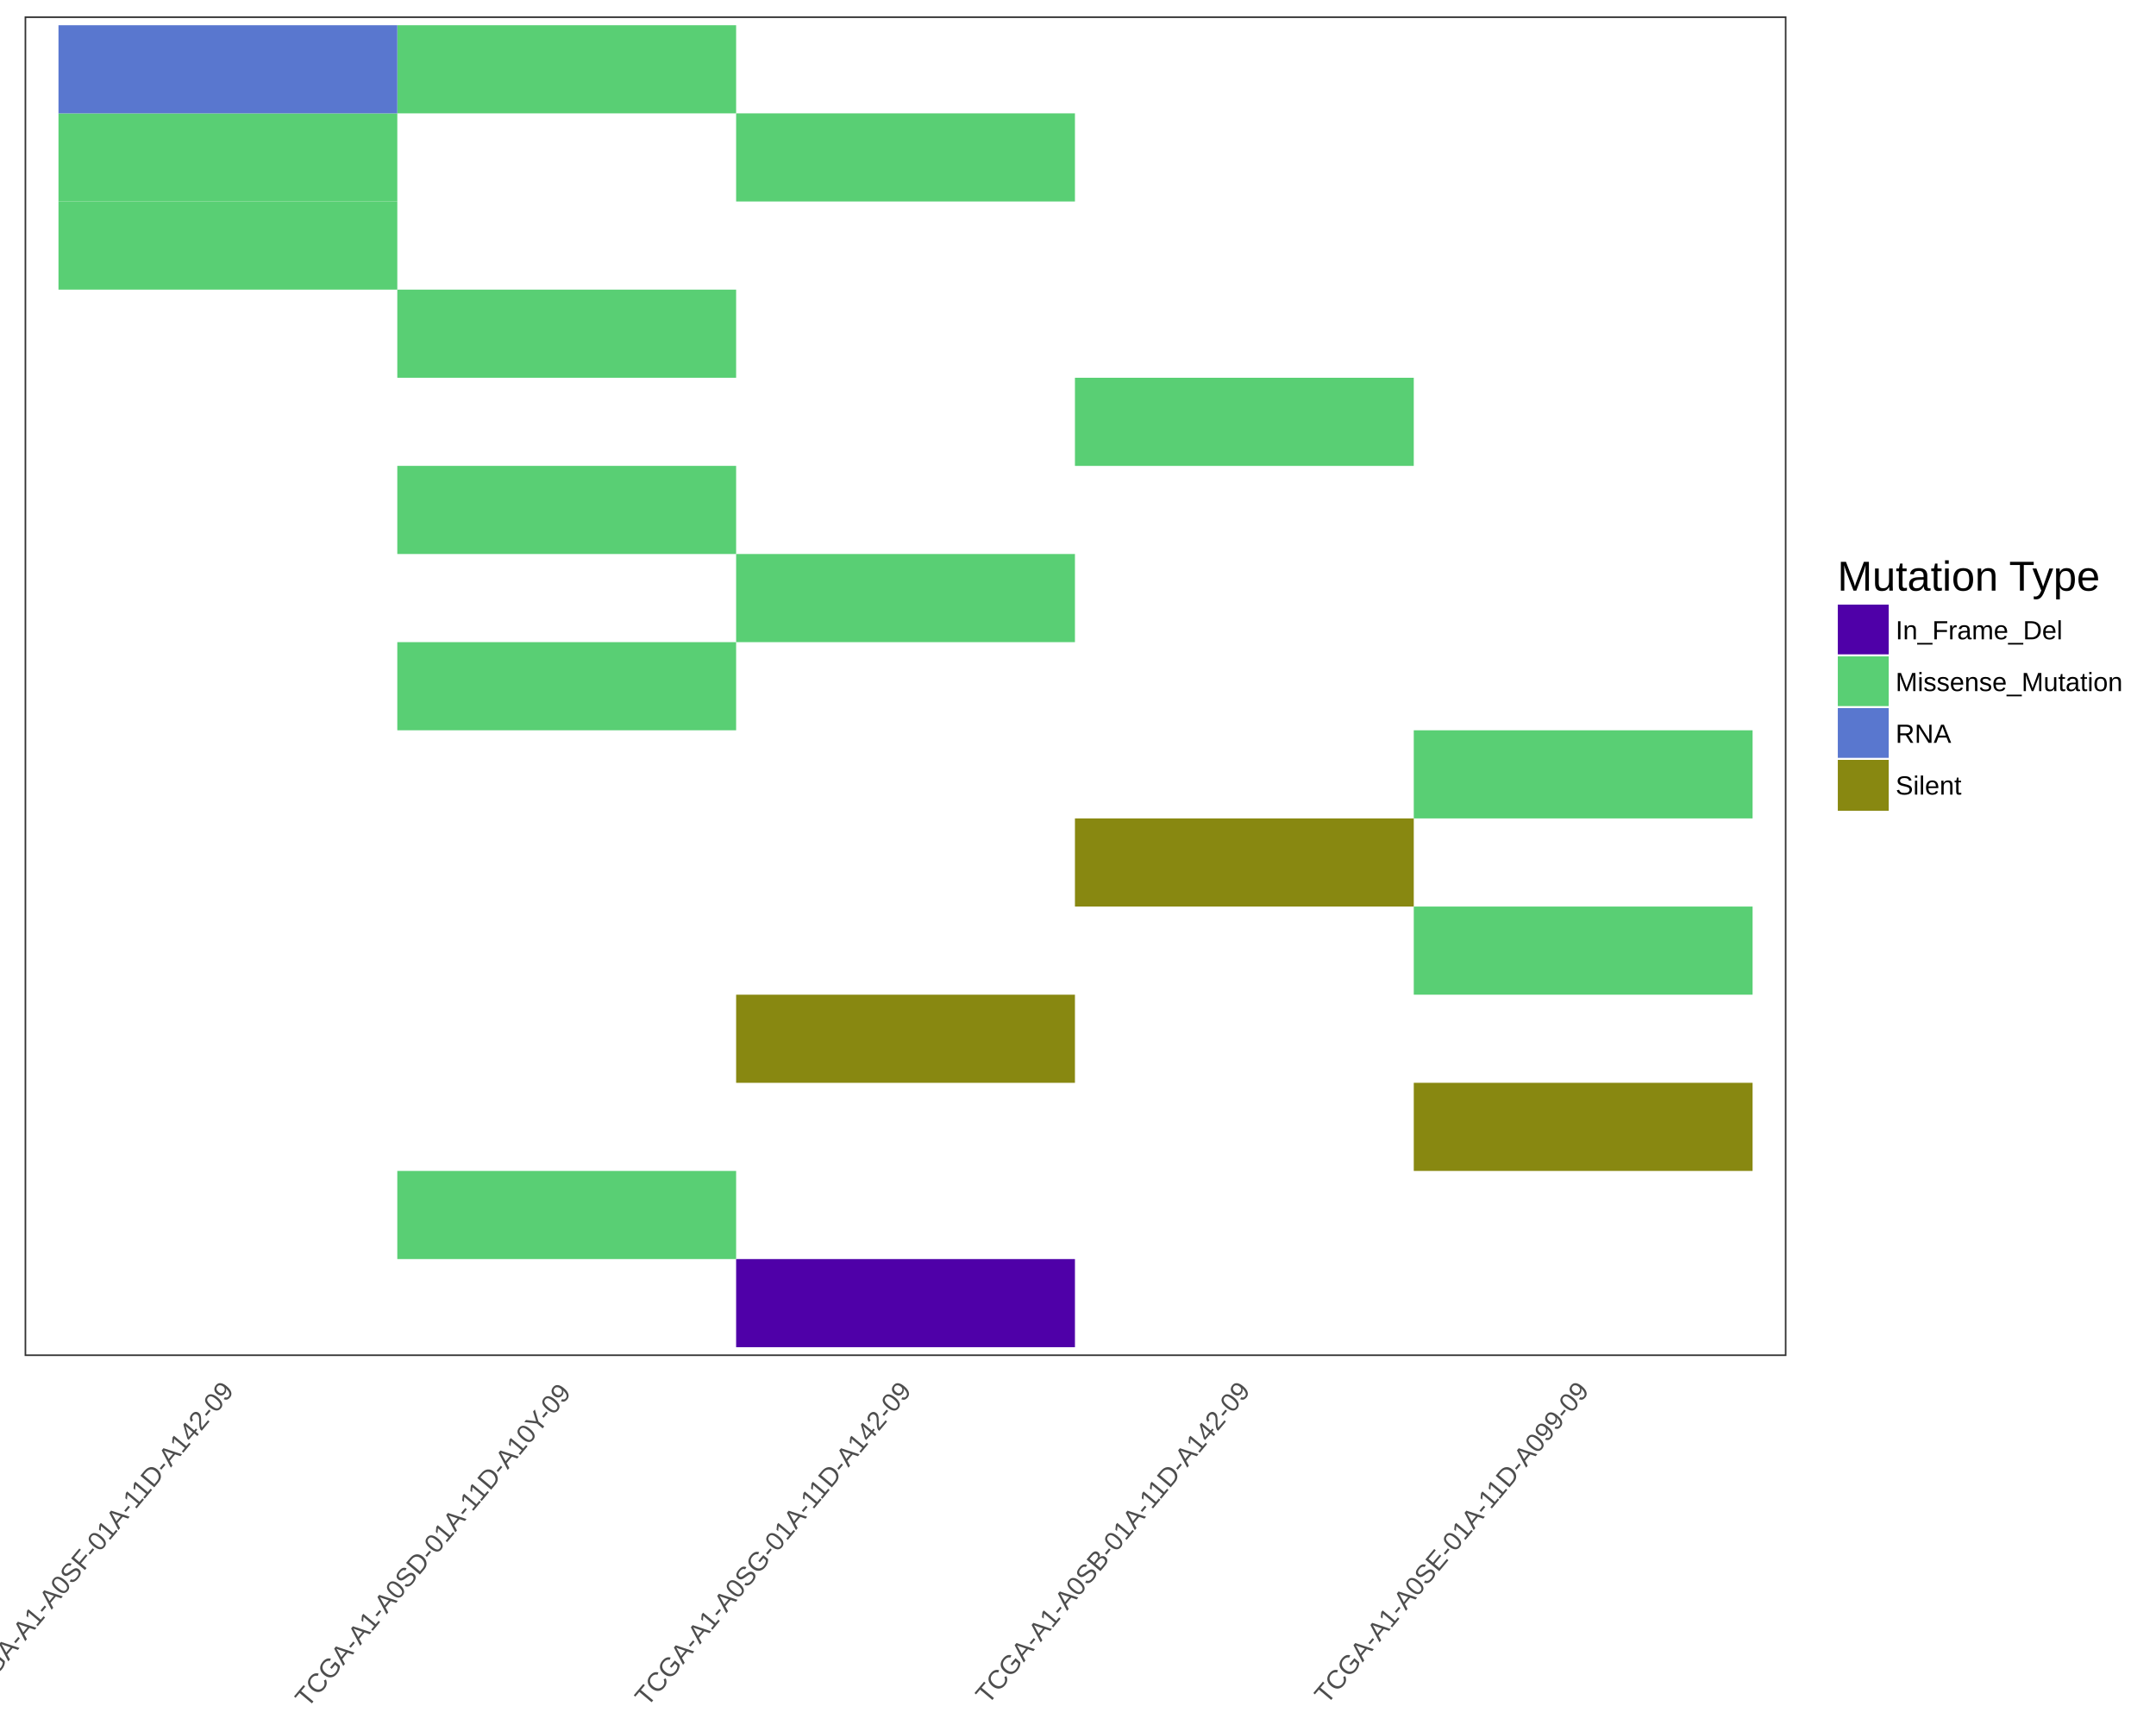
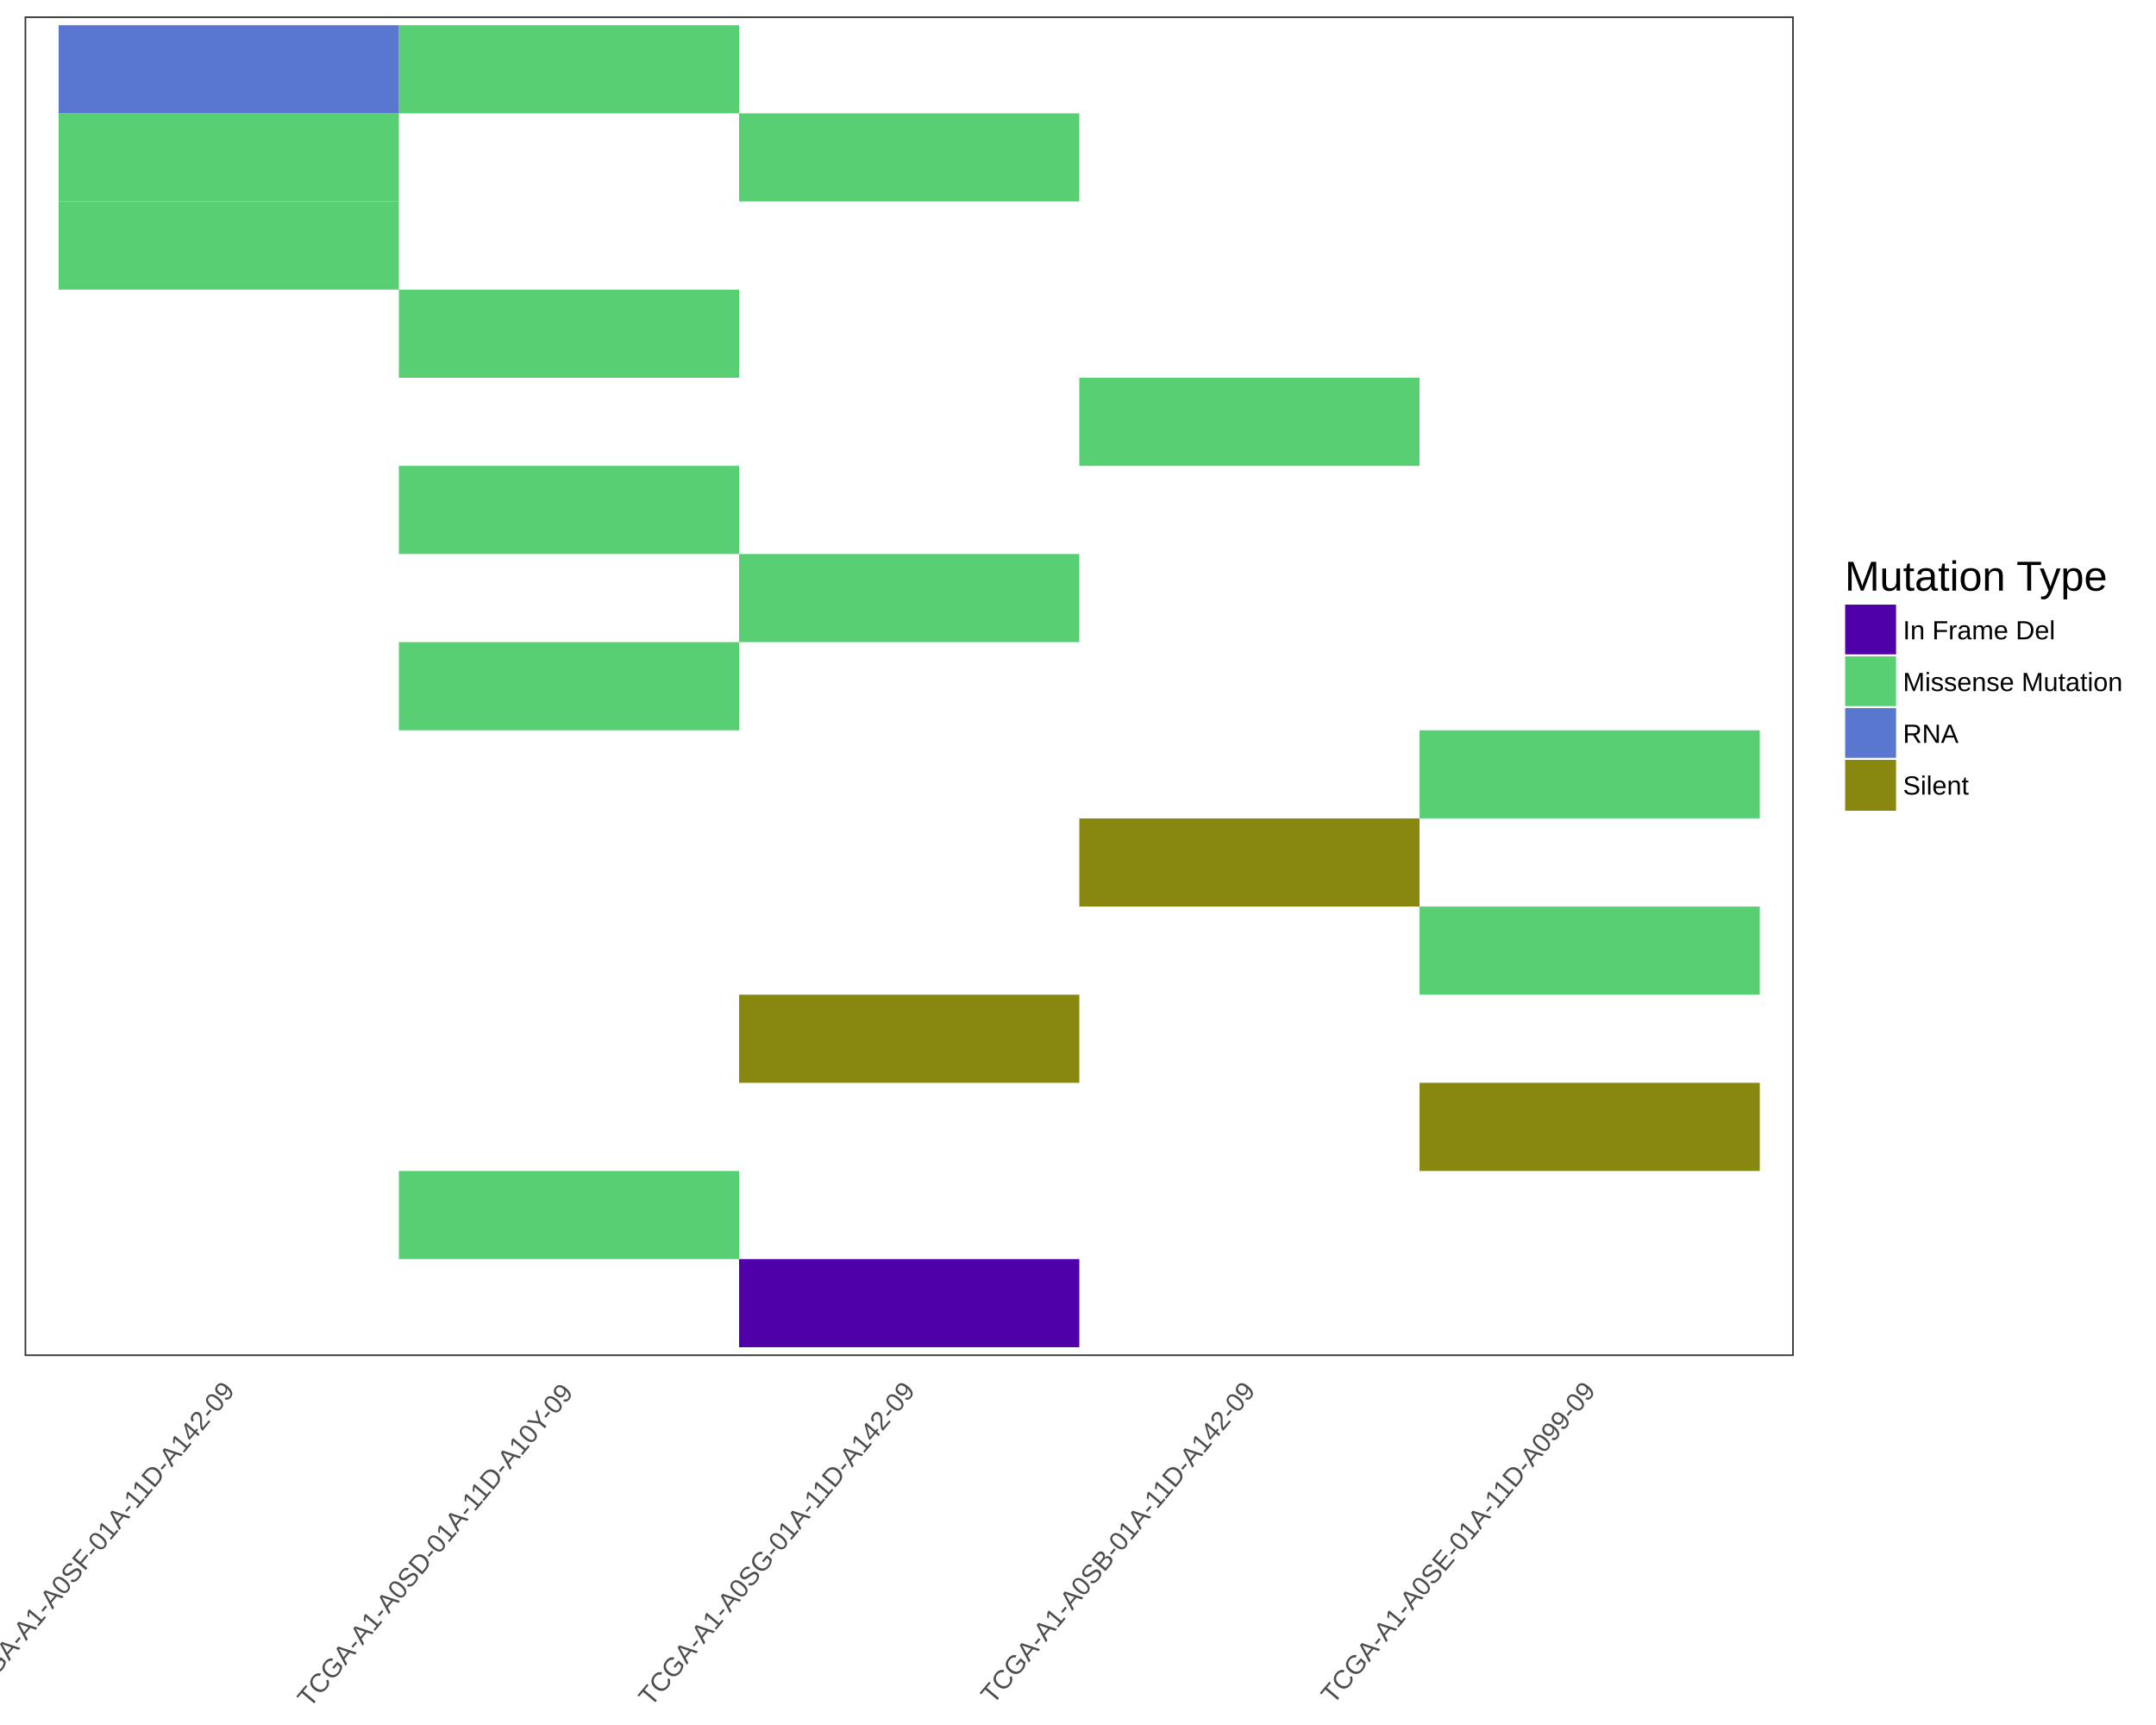
<svg xmlns="http://www.w3.org/2000/svg" viewBox="0 0 720.00 576.00">
  <defs>
    <style type="text/css">
    line, polyline, path, rect, circle {
      fill: none;
      stroke: #000000;
      stroke-linecap: round;
      stroke-linejoin: round;
      stroke-miterlimit: 10.00;
    }
  </style>
  </defs>
  <rect width="100%" height="100%" style="stroke: none; fill: #FFFFFF;" />
  <rect x="0.00" y="0.00" width="720.00" height="576.00" style="stroke-width: 1.07; stroke: #FFFFFF; fill: #FFFFFF;" />
  <defs>
-     <clipPath id="cpOC4yMTkxOHw1OTYuNTg5fDQ1Mi43OTN8NS40Nzk0NQ==">
-       <rect x="8.22" y="5.48" width="588.37" height="447.31" />
+     <clipPath id="cpOC4yMTkxOHw1OTkuMDM5fDQ1Mi43OTN8NS40Nzk0NQ==">
+       <rect x="8.22" y="5.48" width="590.82" height="447.31" />
    </clipPath>
  </defs>
-   <rect x="8.22" y="5.48" width="588.37" height="447.31" style="stroke-width: 1.07; stroke: #FFFFFF; fill: #FFFFFF;" clip-path="url(#cpOC4yMTkxOHw1OTYuNTg5fDQ1Mi43OTN8NS40Nzk0NQ==)" />
-   <rect x="358.98" y="273.28" width="113.15" height="29.43" style="stroke-width: 0.21; stroke: none; stroke-linecap: butt; fill: #888811;" clip-path="url(#cpOC4yMTkxOHw1OTYuNTg5fDQ1Mi43OTN8NS40Nzk0NQ==)" />
-   <rect x="358.98" y="126.14" width="113.15" height="29.43" style="stroke-width: 0.21; stroke: none; stroke-linecap: butt; fill: #59CF74;" clip-path="url(#cpOC4yMTkxOHw1OTYuNTg5fDQ1Mi43OTN8NS40Nzk0NQ==)" />
-   <rect x="132.68" y="8.42" width="113.15" height="29.43" style="stroke-width: 0.21; stroke: none; stroke-linecap: butt; fill: #59CF74;" clip-path="url(#cpOC4yMTkxOHw1OTYuNTg5fDQ1Mi43OTN8NS40Nzk0NQ==)" />
-   <rect x="132.68" y="390.99" width="113.15" height="29.43" style="stroke-width: 0.21; stroke: none; stroke-linecap: butt; fill: #59CF74;" clip-path="url(#cpOC4yMTkxOHw1OTYuNTg5fDQ1Mi43OTN8NS40Nzk0NQ==)" />
-   <rect x="132.68" y="214.42" width="113.15" height="29.43" style="stroke-width: 0.21; stroke: none; stroke-linecap: butt; fill: #59CF74;" clip-path="url(#cpOC4yMTkxOHw1OTYuNTg5fDQ1Mi43OTN8NS40Nzk0NQ==)" />
-   <rect x="132.68" y="155.56" width="113.15" height="29.43" style="stroke-width: 0.21; stroke: none; stroke-linecap: butt; fill: #59CF74;" clip-path="url(#cpOC4yMTkxOHw1OTYuNTg5fDQ1Mi43OTN8NS40Nzk0NQ==)" />
-   <rect x="132.68" y="96.71" width="113.15" height="29.43" style="stroke-width: 0.21; stroke: none; stroke-linecap: butt; fill: #59CF74;" clip-path="url(#cpOC4yMTkxOHw1OTYuNTg5fDQ1Mi43OTN8NS40Nzk0NQ==)" />
-   <rect x="472.13" y="361.56" width="113.15" height="29.43" style="stroke-width: 0.21; stroke: none; stroke-linecap: butt; fill: #888811;" clip-path="url(#cpOC4yMTkxOHw1OTYuNTg5fDQ1Mi43OTN8NS40Nzk0NQ==)" />
-   <rect x="472.13" y="302.71" width="113.15" height="29.43" style="stroke-width: 0.21; stroke: none; stroke-linecap: butt; fill: #59CF74;" clip-path="url(#cpOC4yMTkxOHw1OTYuNTg5fDQ1Mi43OTN8NS40Nzk0NQ==)" />
-   <rect x="472.13" y="243.85" width="113.15" height="29.43" style="stroke-width: 0.21; stroke: none; stroke-linecap: butt; fill: #59CF74;" clip-path="url(#cpOC4yMTkxOHw1OTYuNTg5fDQ1Mi43OTN8NS40Nzk0NQ==)" />
-   <rect x="19.53" y="37.85" width="113.15" height="29.43" style="stroke-width: 0.21; stroke: none; stroke-linecap: butt; fill: #59CF74;" clip-path="url(#cpOC4yMTkxOHw1OTYuNTg5fDQ1Mi43OTN8NS40Nzk0NQ==)" />
-   <rect x="19.53" y="8.42" width="113.15" height="29.43" style="stroke-width: 0.21; stroke: none; stroke-linecap: butt; fill: #5977CF;" clip-path="url(#cpOC4yMTkxOHw1OTYuNTg5fDQ1Mi43OTN8NS40Nzk0NQ==)" />
-   <rect x="19.53" y="67.28" width="113.15" height="29.43" style="stroke-width: 0.21; stroke: none; stroke-linecap: butt; fill: #59CF74;" clip-path="url(#cpOC4yMTkxOHw1OTYuNTg5fDQ1Mi43OTN8NS40Nzk0NQ==)" />
-   <rect x="245.83" y="37.85" width="113.15" height="29.43" style="stroke-width: 0.21; stroke: none; stroke-linecap: butt; fill: #59CF74;" clip-path="url(#cpOC4yMTkxOHw1OTYuNTg5fDQ1Mi43OTN8NS40Nzk0NQ==)" />
-   <rect x="245.83" y="420.42" width="113.15" height="29.43" style="stroke-width: 0.21; stroke: none; stroke-linecap: butt; fill: #4F00A8;" clip-path="url(#cpOC4yMTkxOHw1OTYuNTg5fDQ1Mi43OTN8NS40Nzk0NQ==)" />
-   <rect x="245.83" y="332.14" width="113.15" height="29.43" style="stroke-width: 0.21; stroke: none; stroke-linecap: butt; fill: #888811;" clip-path="url(#cpOC4yMTkxOHw1OTYuNTg5fDQ1Mi43OTN8NS40Nzk0NQ==)" />
-   <rect x="245.83" y="184.99" width="113.15" height="29.43" style="stroke-width: 0.21; stroke: none; stroke-linecap: butt; fill: #59CF74;" clip-path="url(#cpOC4yMTkxOHw1OTYuNTg5fDQ1Mi43OTN8NS40Nzk0NQ==)" />
-   <rect x="8.22" y="5.48" width="588.37" height="447.31" style="stroke-width: 1.07; stroke: #333333;" clip-path="url(#cpOC4yMTkxOHw1OTYuNTg5fDQ1Mi43OTN8NS40Nzk0NQ==)" />
+   <rect x="8.22" y="5.48" width="590.82" height="447.31" style="stroke-width: 1.07; stroke: #FFFFFF; fill: #FFFFFF;" clip-path="url(#cpOC4yMTkxOHw1OTkuMDM5fDQ1Mi43OTN8NS40Nzk0NQ==)" />
+   <rect x="360.44" y="273.28" width="113.62" height="29.43" style="stroke-width: 0.21; stroke: none; stroke-linecap: butt; fill: #888811;" clip-path="url(#cpOC4yMTkxOHw1OTkuMDM5fDQ1Mi43OTN8NS40Nzk0NQ==)" />
+   <rect x="360.44" y="126.14" width="113.62" height="29.43" style="stroke-width: 0.21; stroke: none; stroke-linecap: butt; fill: #59CF74;" clip-path="url(#cpOC4yMTkxOHw1OTkuMDM5fDQ1Mi43OTN8NS40Nzk0NQ==)" />
+   <rect x="133.20" y="8.42" width="113.62" height="29.43" style="stroke-width: 0.21; stroke: none; stroke-linecap: butt; fill: #59CF74;" clip-path="url(#cpOC4yMTkxOHw1OTkuMDM5fDQ1Mi43OTN8NS40Nzk0NQ==)" />
+   <rect x="133.20" y="390.99" width="113.62" height="29.43" style="stroke-width: 0.21; stroke: none; stroke-linecap: butt; fill: #59CF74;" clip-path="url(#cpOC4yMTkxOHw1OTkuMDM5fDQ1Mi43OTN8NS40Nzk0NQ==)" />
+   <rect x="133.20" y="214.42" width="113.62" height="29.43" style="stroke-width: 0.21; stroke: none; stroke-linecap: butt; fill: #59CF74;" clip-path="url(#cpOC4yMTkxOHw1OTkuMDM5fDQ1Mi43OTN8NS40Nzk0NQ==)" />
+   <rect x="133.20" y="155.56" width="113.62" height="29.43" style="stroke-width: 0.21; stroke: none; stroke-linecap: butt; fill: #59CF74;" clip-path="url(#cpOC4yMTkxOHw1OTkuMDM5fDQ1Mi43OTN8NS40Nzk0NQ==)" />
+   <rect x="133.20" y="96.71" width="113.62" height="29.43" style="stroke-width: 0.21; stroke: none; stroke-linecap: butt; fill: #59CF74;" clip-path="url(#cpOC4yMTkxOHw1OTkuMDM5fDQ1Mi43OTN8NS40Nzk0NQ==)" />
+   <rect x="474.06" y="361.56" width="113.62" height="29.43" style="stroke-width: 0.21; stroke: none; stroke-linecap: butt; fill: #888811;" clip-path="url(#cpOC4yMTkxOHw1OTkuMDM5fDQ1Mi43OTN8NS40Nzk0NQ==)" />
+   <rect x="474.06" y="302.71" width="113.62" height="29.43" style="stroke-width: 0.21; stroke: none; stroke-linecap: butt; fill: #59CF74;" clip-path="url(#cpOC4yMTkxOHw1OTkuMDM5fDQ1Mi43OTN8NS40Nzk0NQ==)" />
+   <rect x="474.06" y="243.85" width="113.62" height="29.43" style="stroke-width: 0.21; stroke: none; stroke-linecap: butt; fill: #59CF74;" clip-path="url(#cpOC4yMTkxOHw1OTkuMDM5fDQ1Mi43OTN8NS40Nzk0NQ==)" />
+   <rect x="19.58" y="37.85" width="113.62" height="29.43" style="stroke-width: 0.21; stroke: none; stroke-linecap: butt; fill: #59CF74;" clip-path="url(#cpOC4yMTkxOHw1OTkuMDM5fDQ1Mi43OTN8NS40Nzk0NQ==)" />
+   <rect x="19.58" y="8.42" width="113.62" height="29.43" style="stroke-width: 0.21; stroke: none; stroke-linecap: butt; fill: #5977CF;" clip-path="url(#cpOC4yMTkxOHw1OTkuMDM5fDQ1Mi43OTN8NS40Nzk0NQ==)" />
+   <rect x="19.58" y="67.28" width="113.62" height="29.43" style="stroke-width: 0.21; stroke: none; stroke-linecap: butt; fill: #59CF74;" clip-path="url(#cpOC4yMTkxOHw1OTkuMDM5fDQ1Mi43OTN8NS40Nzk0NQ==)" />
+   <rect x="246.82" y="37.85" width="113.62" height="29.43" style="stroke-width: 0.21; stroke: none; stroke-linecap: butt; fill: #59CF74;" clip-path="url(#cpOC4yMTkxOHw1OTkuMDM5fDQ1Mi43OTN8NS40Nzk0NQ==)" />
+   <rect x="246.82" y="420.42" width="113.62" height="29.43" style="stroke-width: 0.21; stroke: none; stroke-linecap: butt; fill: #4F00A8;" clip-path="url(#cpOC4yMTkxOHw1OTkuMDM5fDQ1Mi43OTN8NS40Nzk0NQ==)" />
+   <rect x="246.82" y="332.14" width="113.62" height="29.43" style="stroke-width: 0.21; stroke: none; stroke-linecap: butt; fill: #888811;" clip-path="url(#cpOC4yMTkxOHw1OTkuMDM5fDQ1Mi43OTN8NS40Nzk0NQ==)" />
+   <rect x="246.82" y="184.99" width="113.62" height="29.43" style="stroke-width: 0.21; stroke: none; stroke-linecap: butt; fill: #59CF74;" clip-path="url(#cpOC4yMTkxOHw1OTkuMDM5fDQ1Mi43OTN8NS40Nzk0NQ==)" />
+   <rect x="8.22" y="5.48" width="590.82" height="447.31" style="stroke-width: 1.07; stroke: #333333;" clip-path="url(#cpOC4yMTkxOHw1OTkuMDM5fDQ1Mi43OTN8NS40Nzk0NQ==)" />
  <defs>
    <clipPath id="cpMHw3MjB8NTc2fDA=">
      <rect x="0.00" y="0.00" width="720.00" height="576.00" />
    </clipPath>
  </defs>
  <g clip-path="url(#cpMHw3MjB8NTc2fDA=)">
-     <text transform="translate(-9.18,568.99) rotate(-50)" style="font-size: 8.80px; fill: #4D4D4D; font-family: Liberation Sans;" textLength="140.05px" lengthAdjust="spacingAndGlyphs">TCGA-A1-A0SF-01A-11D-A142-09</text>
+     <text transform="translate(-8.89,568.99) rotate(-50)" style="font-size: 8.80px; fill: #4D4D4D; font-family: Liberation Sans;" textLength="140.05px" lengthAdjust="spacingAndGlyphs">TCGA-A1-A0SF-01A-11D-A142-09</text>
  </g>
  <g clip-path="url(#cpMHw3MjB8NTc2fDA=)">
-     <text transform="translate(102.69,570.52) rotate(-50)" style="font-size: 8.80px; fill: #4D4D4D; font-family: Liberation Sans;" textLength="142.05px" lengthAdjust="spacingAndGlyphs">TCGA-A1-A0SD-01A-11D-A10Y-09</text>
+     <text transform="translate(103.44,570.52) rotate(-50)" style="font-size: 8.80px; fill: #4D4D4D; font-family: Liberation Sans;" textLength="142.05px" lengthAdjust="spacingAndGlyphs">TCGA-A1-A0SD-01A-11D-A10Y-09</text>
  </g>
  <g clip-path="url(#cpMHw3MjB8NTc2fDA=)">
-     <text transform="translate(216.15,570.14) rotate(-50)" style="font-size: 8.80px; fill: #4D4D4D; font-family: Liberation Sans;" textLength="141.56px" lengthAdjust="spacingAndGlyphs">TCGA-A1-A0SG-01A-11D-A142-09</text>
+     <text transform="translate(217.38,570.14) rotate(-50)" style="font-size: 8.80px; fill: #4D4D4D; font-family: Liberation Sans;" textLength="141.56px" lengthAdjust="spacingAndGlyphs">TCGA-A1-A0SG-01A-11D-A142-09</text>
  </g>
  <g clip-path="url(#cpMHw3MjB8NTc2fDA=)">
-     <text transform="translate(329.94,569.38) rotate(-50)" style="font-size: 8.80px; fill: #4D4D4D; font-family: Liberation Sans;" textLength="140.56px" lengthAdjust="spacingAndGlyphs">TCGA-A1-A0SB-01A-11D-A142-09</text>
+     <text transform="translate(331.64,569.38) rotate(-50)" style="font-size: 8.80px; fill: #4D4D4D; font-family: Liberation Sans;" textLength="140.56px" lengthAdjust="spacingAndGlyphs">TCGA-A1-A0SB-01A-11D-A142-09</text>
  </g>
  <g clip-path="url(#cpMHw3MjB8NTc2fDA=)">
-     <text transform="translate(443.09,569.38) rotate(-50)" style="font-size: 8.80px; fill: #4D4D4D; font-family: Liberation Sans;" textLength="140.56px" lengthAdjust="spacingAndGlyphs">TCGA-A1-A0SE-01A-11D-A099-09</text>
+     <text transform="translate(445.26,569.38) rotate(-50)" style="font-size: 8.80px; fill: #4D4D4D; font-family: Liberation Sans;" textLength="140.56px" lengthAdjust="spacingAndGlyphs">TCGA-A1-A0SE-01A-11D-A099-09</text>
  </g>
-   <rect x="607.93" y="181.74" width="106.59" height="94.80" style="stroke-width: 1.07; stroke: none; fill: #FFFFFF;" clip-path="url(#cpMHw3MjB8NTc2fDA=)" />
+   <rect x="610.38" y="181.74" width="104.14" height="94.80" style="stroke-width: 1.07; stroke: none; fill: #FFFFFF;" clip-path="url(#cpMHw3MjB8NTc2fDA=)" />
  <g clip-path="url(#cpMHw3MjB8NTc2fDA=)">
-     <text x="613.60" y="197.23" style="font-size: 14.00px; font-family: Liberation Sans;" textLength="88.71px" lengthAdjust="spacingAndGlyphs">Mutation Type</text>
+     <text x="616.05" y="197.23" style="font-size: 14.00px; font-family: Liberation Sans;" textLength="88.71px" lengthAdjust="spacingAndGlyphs">Mutation Type</text>
  </g>
-   <rect x="613.60" y="201.75" width="17.28" height="17.28" style="stroke-width: 1.07; stroke: #FFFFFF; fill: #F2F2F2;" clip-path="url(#cpMHw3MjB8NTc2fDA=)" />
-   <rect x="613.74" y="201.89" width="17.00" height="17.00" style="stroke-width: 0.21; stroke: none; stroke-linejoin: miter; fill: #4F00A8;" clip-path="url(#cpMHw3MjB8NTc2fDA=)" />
-   <rect x="613.60" y="219.03" width="17.28" height="17.28" style="stroke-width: 1.07; stroke: #FFFFFF; fill: #F2F2F2;" clip-path="url(#cpMHw3MjB8NTc2fDA=)" />
-   <rect x="613.74" y="219.17" width="17.00" height="17.00" style="stroke-width: 0.21; stroke: none; stroke-linejoin: miter; fill: #59CF74;" clip-path="url(#cpMHw3MjB8NTc2fDA=)" />
-   <rect x="613.60" y="236.31" width="17.28" height="17.28" style="stroke-width: 1.07; stroke: #FFFFFF; fill: #F2F2F2;" clip-path="url(#cpMHw3MjB8NTc2fDA=)" />
-   <rect x="613.74" y="236.45" width="17.00" height="17.00" style="stroke-width: 0.21; stroke: none; stroke-linejoin: miter; fill: #5977CF;" clip-path="url(#cpMHw3MjB8NTc2fDA=)" />
-   <rect x="613.60" y="253.59" width="17.28" height="17.28" style="stroke-width: 1.07; stroke: #FFFFFF; fill: #F2F2F2;" clip-path="url(#cpMHw3MjB8NTc2fDA=)" />
-   <rect x="613.74" y="253.73" width="17.00" height="17.00" style="stroke-width: 0.21; stroke: none; stroke-linejoin: miter; fill: #888811;" clip-path="url(#cpMHw3MjB8NTc2fDA=)" />
+   <rect x="616.05" y="201.75" width="17.28" height="17.28" style="stroke-width: 1.07; stroke: #FFFFFF; fill: #F2F2F2;" clip-path="url(#cpMHw3MjB8NTc2fDA=)" />
+   <rect x="616.19" y="201.89" width="17.00" height="17.00" style="stroke-width: 0.21; stroke: none; stroke-linejoin: miter; fill: #4F00A8;" clip-path="url(#cpMHw3MjB8NTc2fDA=)" />
+   <rect x="616.05" y="219.03" width="17.28" height="17.28" style="stroke-width: 1.07; stroke: #FFFFFF; fill: #F2F2F2;" clip-path="url(#cpMHw3MjB8NTc2fDA=)" />
+   <rect x="616.19" y="219.17" width="17.00" height="17.00" style="stroke-width: 0.21; stroke: none; stroke-linejoin: miter; fill: #59CF74;" clip-path="url(#cpMHw3MjB8NTc2fDA=)" />
+   <rect x="616.05" y="236.31" width="17.28" height="17.28" style="stroke-width: 1.07; stroke: #FFFFFF; fill: #F2F2F2;" clip-path="url(#cpMHw3MjB8NTc2fDA=)" />
+   <rect x="616.19" y="236.45" width="17.00" height="17.00" style="stroke-width: 0.21; stroke: none; stroke-linejoin: miter; fill: #5977CF;" clip-path="url(#cpMHw3MjB8NTc2fDA=)" />
+   <rect x="616.05" y="253.59" width="17.28" height="17.28" style="stroke-width: 1.07; stroke: #FFFFFF; fill: #F2F2F2;" clip-path="url(#cpMHw3MjB8NTc2fDA=)" />
+   <rect x="616.19" y="253.73" width="17.00" height="17.00" style="stroke-width: 0.21; stroke: none; stroke-linejoin: miter; fill: #888811;" clip-path="url(#cpMHw3MjB8NTc2fDA=)" />
  <g clip-path="url(#cpMHw3MjB8NTc2fDA=)">
-     <text x="633.04" y="213.48" style="font-size: 8.80px; font-family: Liberation Sans;" textLength="57.02px" lengthAdjust="spacingAndGlyphs">In_Frame_Del</text>
+     <text x="635.49" y="213.48" style="font-size: 8.80px; font-family: Liberation Sans;" textLength="52.01px" lengthAdjust="spacingAndGlyphs">In Frame Del</text>
  </g>
  <g clip-path="url(#cpMHw3MjB8NTc2fDA=)">
-     <text x="633.04" y="230.76" style="font-size: 8.80px; font-family: Liberation Sans;" textLength="77.54px" lengthAdjust="spacingAndGlyphs">Missense_Mutation</text>
+     <text x="635.49" y="230.76" style="font-size: 8.80px; font-family: Liberation Sans;" textLength="75.03px" lengthAdjust="spacingAndGlyphs">Missense Mutation</text>
  </g>
  <g clip-path="url(#cpMHw3MjB8NTc2fDA=)">
-     <text x="633.04" y="248.04" style="font-size: 8.80px; font-family: Liberation Sans;" textLength="19.00px" lengthAdjust="spacingAndGlyphs">RNA</text>
+     <text x="635.49" y="248.04" style="font-size: 8.80px; font-family: Liberation Sans;" textLength="19.00px" lengthAdjust="spacingAndGlyphs">RNA</text>
  </g>
  <g clip-path="url(#cpMHw3MjB8NTc2fDA=)">
-     <text x="633.04" y="265.32" style="font-size: 8.80px; font-family: Liberation Sans;" textLength="22.51px" lengthAdjust="spacingAndGlyphs">Silent</text>
+     <text x="635.49" y="265.32" style="font-size: 8.80px; font-family: Liberation Sans;" textLength="22.51px" lengthAdjust="spacingAndGlyphs">Silent</text>
  </g>
</svg>
